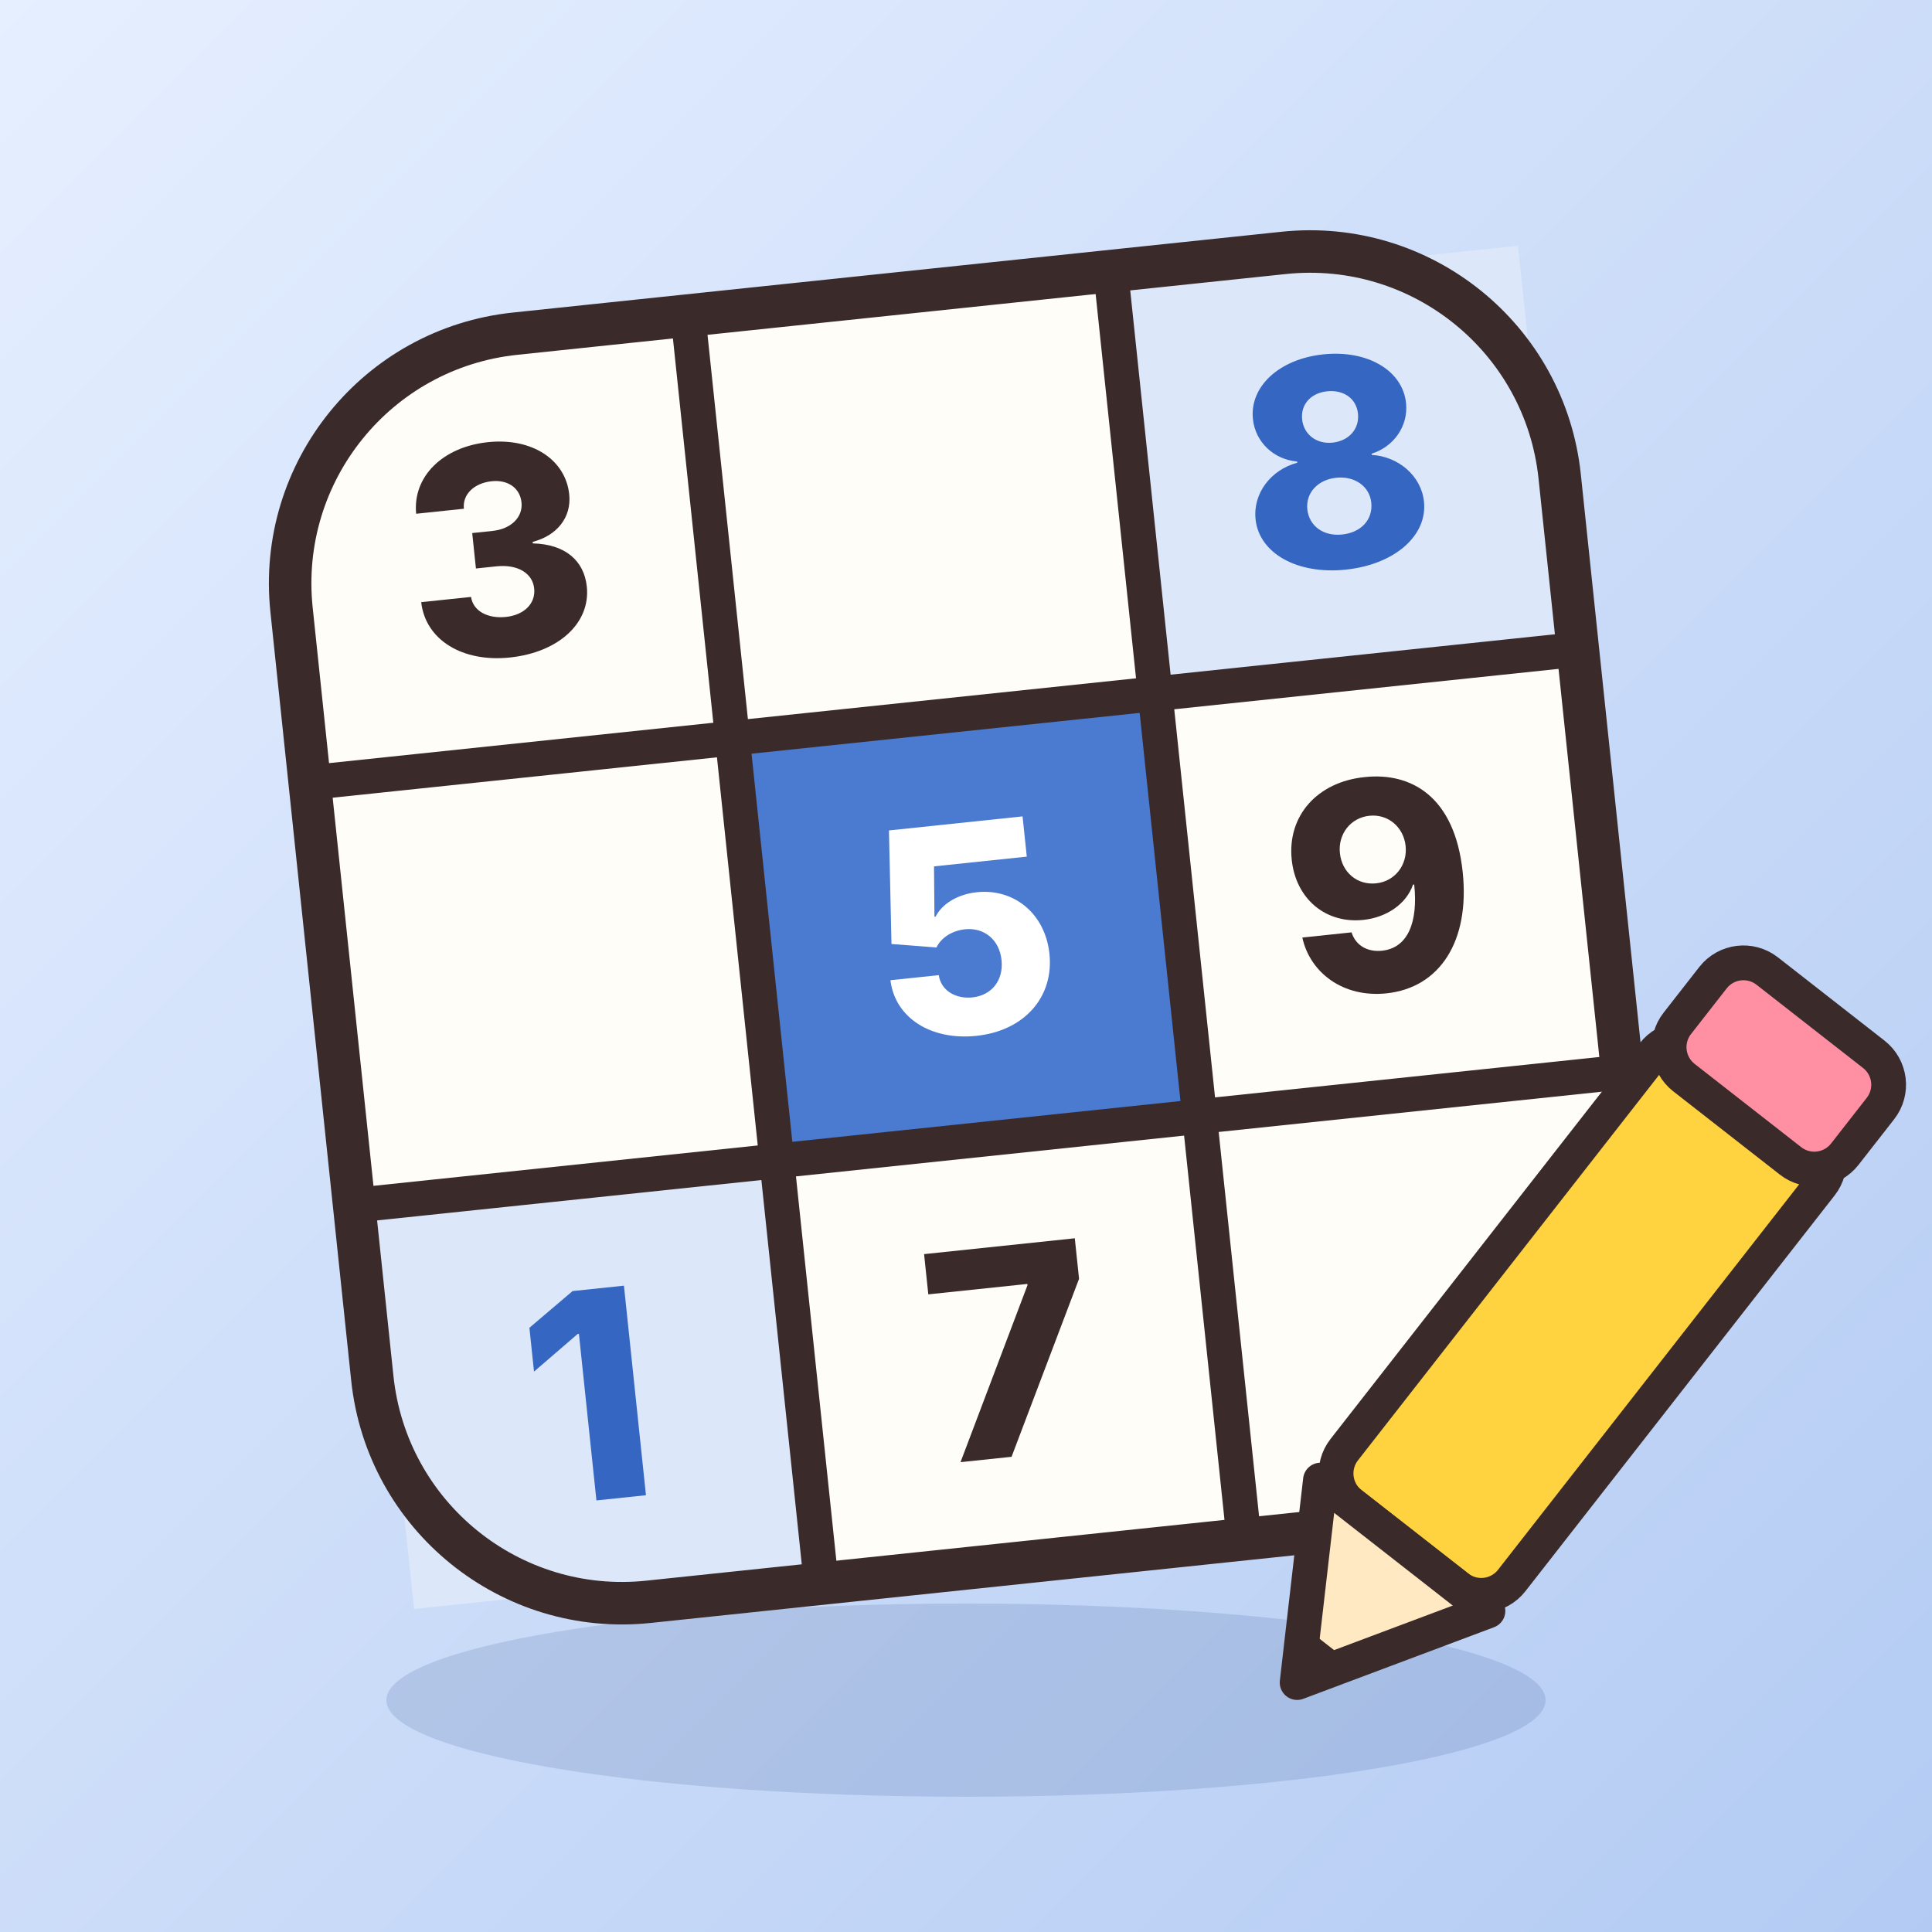
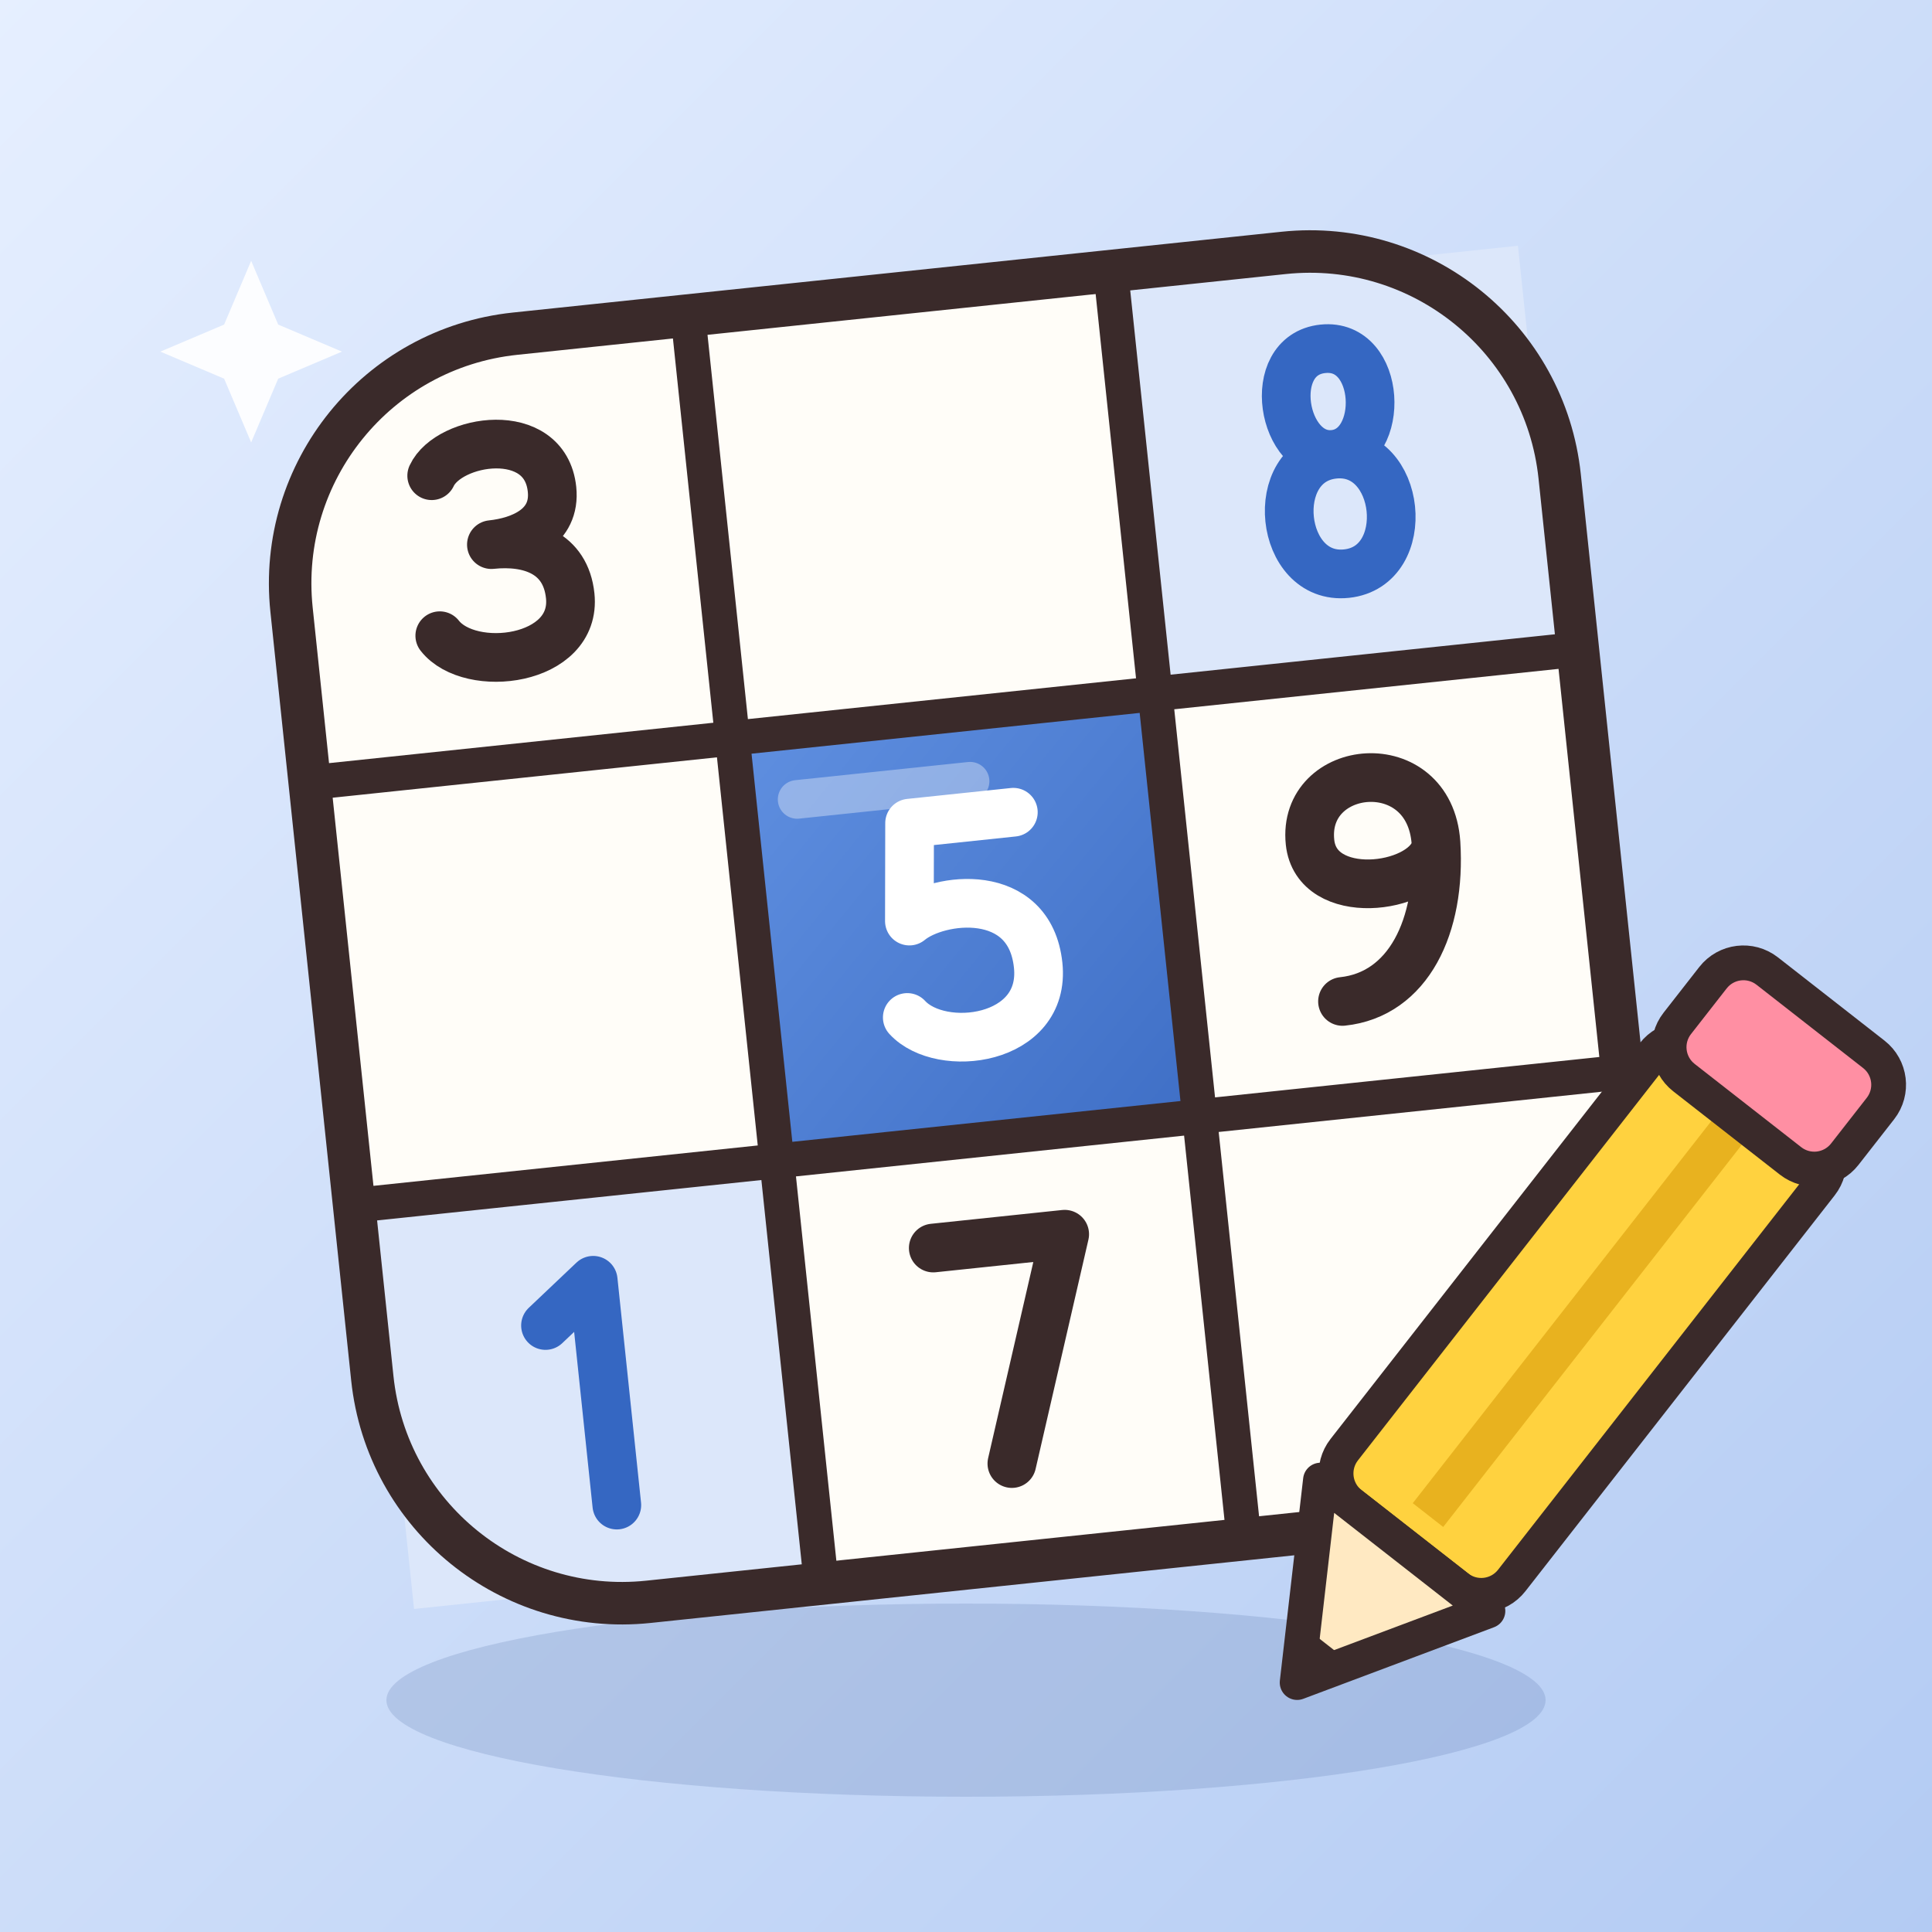
<svg xmlns="http://www.w3.org/2000/svg" viewBox="0 0 100 100">
  <defs>
    <linearGradient id="b" x1="0" y1="0" x2="1" y2="1">
      <stop offset="0" stop-color="#e6efff" />
      <stop offset="1" stop-color="#b3cbf3" />
    </linearGradient>
+     <linearGradient id="c" x1="0" y1="0" x2="1" y2="1">
+       <stop offset="0" stop-color="#5f8fe0" />
+       <stop offset="1" stop-color="#3f6fc6" />
+     </linearGradient>
  </defs>
  <rect width="100" height="100" fill="url(#b)" />
  <ellipse cx="50" cy="88" rx="30" ry="5" fill="#2f4f8f" opacity=".16" />
  <g transform="rotate(-6 50 48)">
-     <rect x="17" y="15" width="66" height="66" rx="13" fill="#fffdf8" stroke="#3a2a2a" stroke-width="2" />
-     <rect x="39" y="37" width="22" height="22" fill="#4a7bd0" />
+     <rect x="17" y="15" width="66" height="66" rx="13" fill="#fffdf8" />
    <rect x="61" y="15.9" width="21.1" height="21.1" fill="#dce7fa" />
    <rect x="17.9" y="59" width="21.1" height="21.1" fill="#dce7fa" />
+     <rect x="39" y="37" width="22" height="22" fill="url(#c)" />
+     <path d="M42 40.5h9" stroke="#fff" stroke-width="2" stroke-linecap="round" opacity=".35" />
    <g stroke="#3a2a2a" stroke-width="1.8" stroke-linecap="round">
      <path d="M39 16v64M61 16v64M18 37h64M18 59h64" />
    </g>
    <rect x="17" y="15" width="66" height="66" rx="13" fill="none" stroke="#3a2a2a" stroke-width="2.2" />
-     <g font-family="ui-rounded,'SF Pro Rounded',-apple-system,'Segoe UI',sans-serif" font-weight="800" font-size="15" text-anchor="middle">
-       <text x="28" y="31.5" fill="#3a2a2a">3</text>
-       <text x="50" y="53.5" fill="#ffffff">5</text>
-       <text x="71.5" y="31.5" fill="#3567c2">8</text>
-       <text x="28" y="75.5" fill="#3567c2">1</text>
-       <text x="71.5" y="53.5" fill="#3a2a2a">9</text>
-       <text x="50" y="75.5" fill="#3a2a2a">7</text>
+     <g fill="none" stroke-width="2.8" stroke-linecap="round" stroke-linejoin="round">
+       <path transform="translate(28 26) scale(.9)" stroke="#3a2a2a" d="M-3.4 -4.6C-2.2 -6.6 3.4 -6.9 3.4 -3.1C3.4 -0.9 1.3 -0.3 -0.4 -0.3C1.8 -0.3 3.8 0.6 3.8 3.1C3.8 6.9 -2.4 7 -3.9 4.6" />
+       <path transform="translate(50 48) scale(.9)" stroke="#ffffff" d="M3.4 -6.3H-2.6L-3.2 -0.7C-1.4 -1.9 3.9 -2 3.9 2.6C3.9 7 -2.2 7.1 -3.9 4.8" />
+       <path transform="translate(71.5 26) scale(.9)" stroke="#3567c2" d="M0 -0.4C-3 -0.4 -3.4 -6.5 0 -6.5C3.4 -6.5 3 -0.4 0 -0.4C-3.9 -0.4 -3.9 6.5 0 6.5C3.9 6.5 3.9 -0.4 0 -0.4Z" />
+       <path transform="translate(28 70) scale(.9)" stroke="#3567c2" d="M-2 -4.2L1 -6.5V6.5" />
+       <path transform="translate(71.5 48) scale(.9)" stroke="#3a2a2a" d="M3.4 -1.6C2.4 0.6 -3.7 0.7 -3.7 -2.8C-3.7 -7.4 3.7 -7.4 3.5 -2C3.3 2.8 1 6.5 -2.8 6.5" />
+       <path transform="translate(50 70) scale(.9)" stroke="#3a2a2a" d="M-3.8 -6.3H3.8L-0.6 6.5" />
    </g>
  </g>
  <g transform="rotate(38 78 74)">
    <rect x="72" y="52" width="11" height="30" rx="2" fill="#ffd23f" stroke="#3a2a2a" stroke-width="1.8" />
+     <path d="M77.5 54v26" stroke="#e8b21f" stroke-width="2" />
    <rect x="72" y="47" width="11" height="7" rx="2" fill="#ff8fa3" stroke="#3a2a2a" stroke-width="1.8" />
    <path d="M72 82l5.5 9 5.5-9z" fill="#ffe9c2" stroke="#3a2a2a" stroke-width="1.8" stroke-linejoin="round" />
    <path d="M76 88.5l1.5 2.5 1.5-2.5z" fill="#3a2a2a" />
  </g>
+   <path d="M13 13.5l1.4 3.3 3.3 1.4-3.3 1.4-1.4 3.3-1.4-3.3-3.3-1.4 3.3-1.4z" fill="#fff" opacity=".9" />
</svg>
